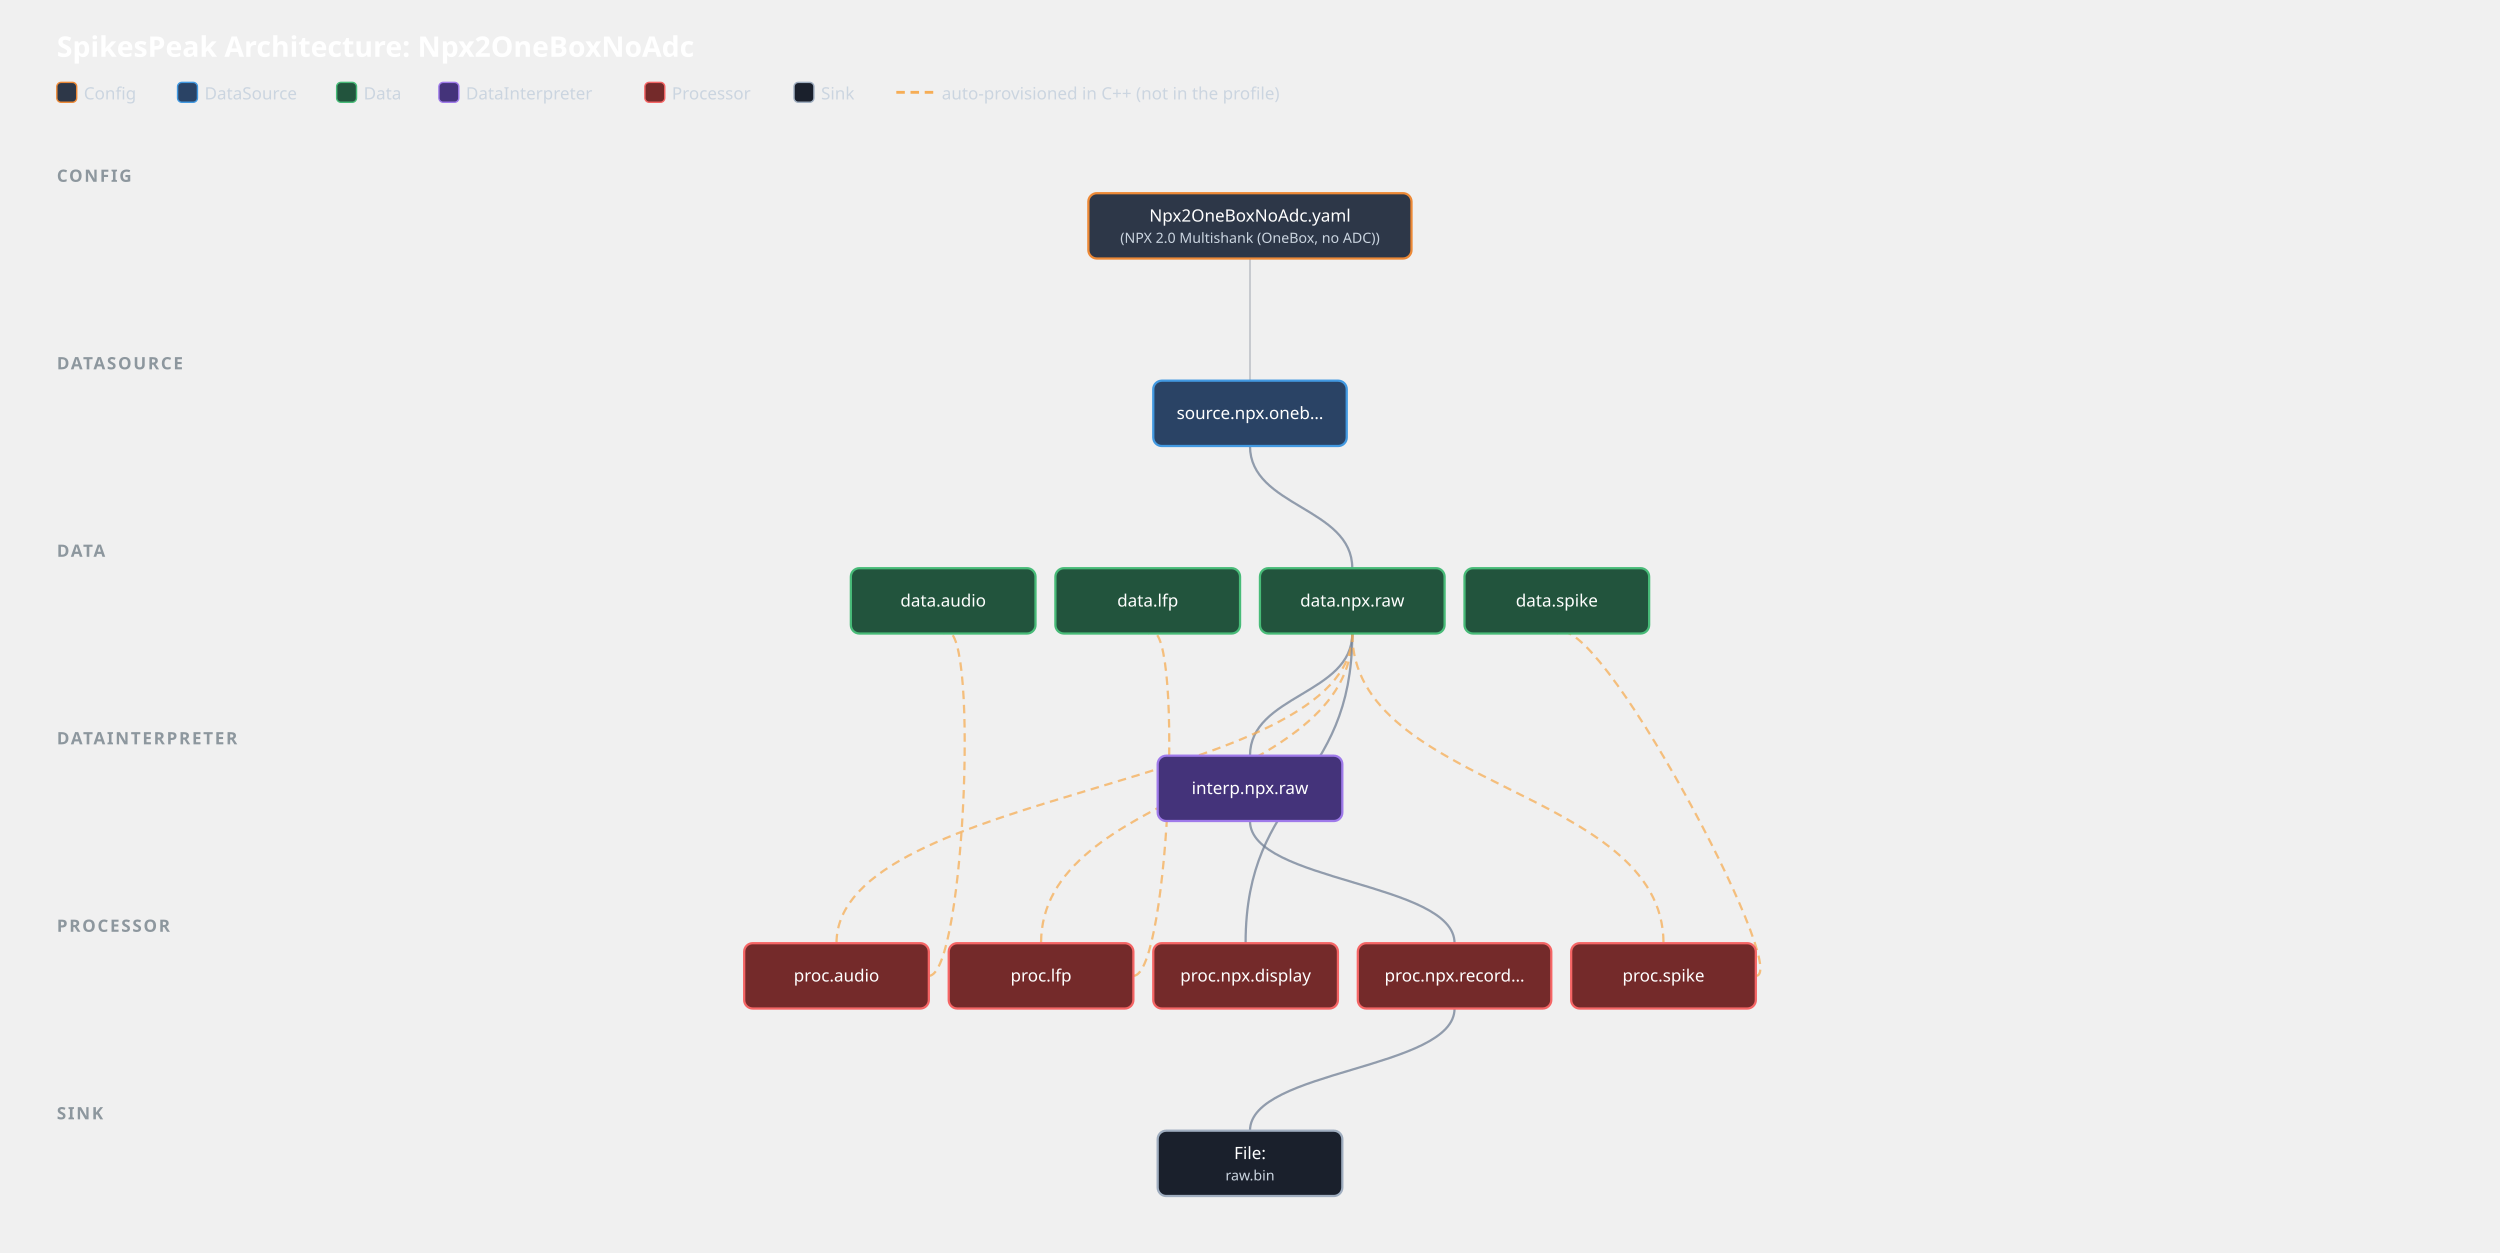
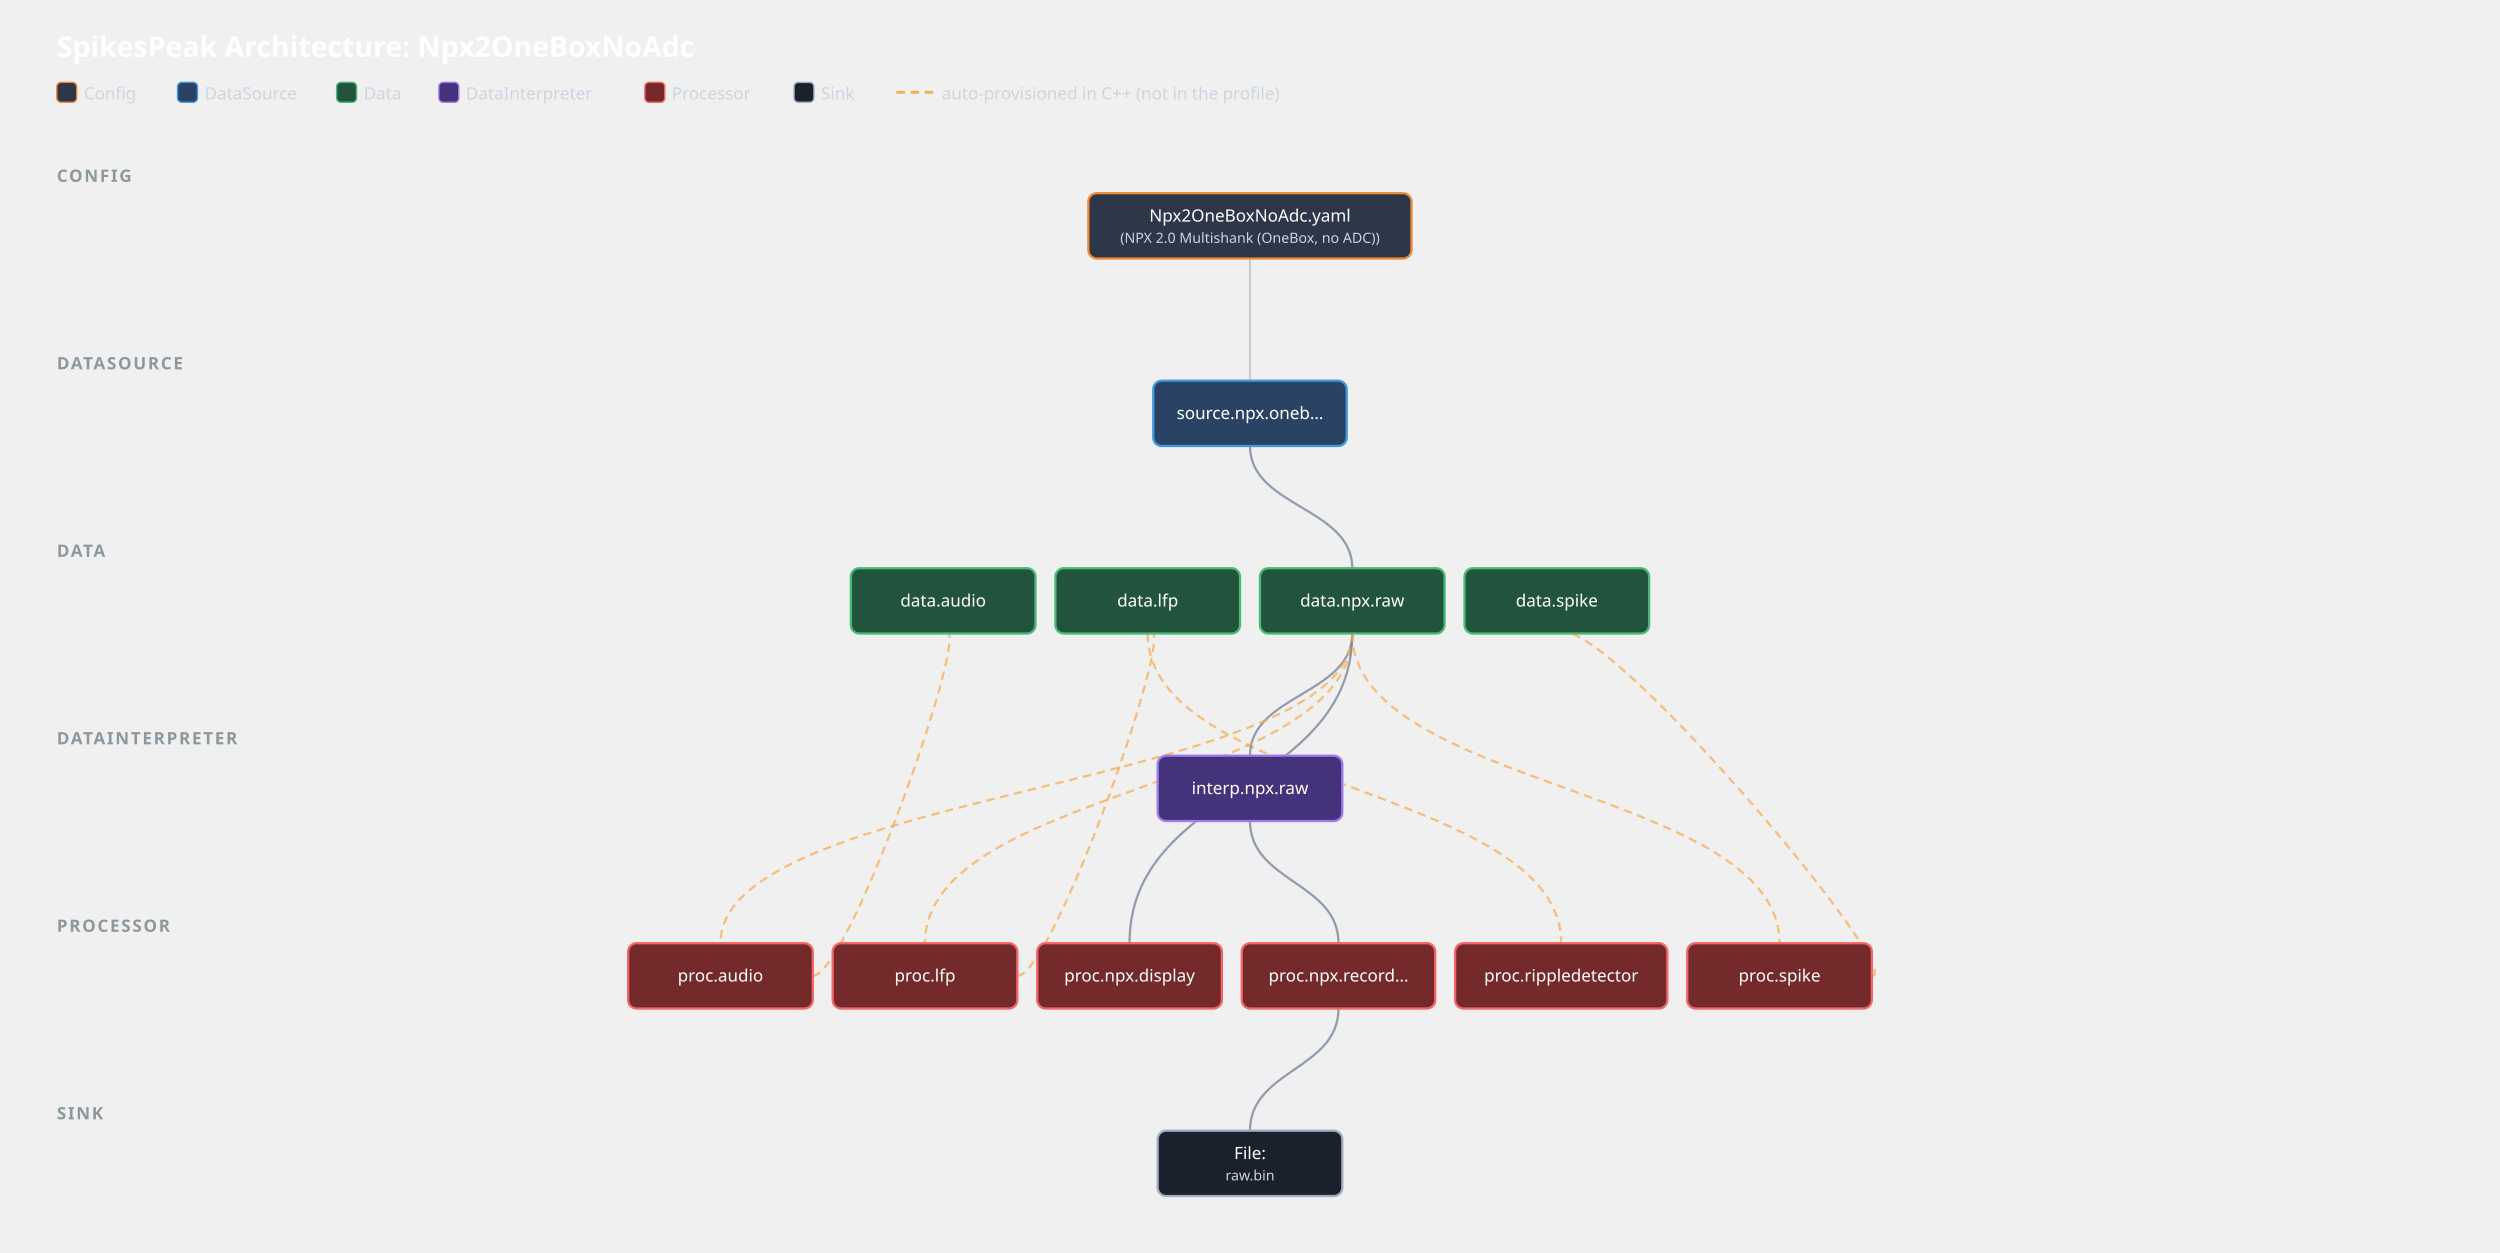
<svg xmlns="http://www.w3.org/2000/svg" width="1760.0" height="882.0" viewBox="0 0 1760.0 882.0" preserveAspectRatio="xMidYMin meet" style="background-color: #1a1a1a; max-width: 100%; height: auto;">
  <text x="40" y="40" fill="#fff" font-family="sans-serif" font-size="20" font-weight="bold">SpikesPeak Architecture: Npx2OneBoxNoAdc</text>
  <g id="legend">
    <rect x="40" y="58" width="14" height="14" rx="3" fill="#2d3748" stroke="#ed8936" stroke-width="1" />
    <text x="59" y="70" fill="#cbd5e0" font-family="sans-serif" font-size="12">Config</text>
    <rect x="125" y="58" width="14" height="14" rx="3" fill="#2a4365" stroke="#4299e1" stroke-width="1" />
    <text x="144" y="70" fill="#cbd5e0" font-family="sans-serif" font-size="12">DataSource</text>
    <rect x="237" y="58" width="14" height="14" rx="3" fill="#22543d" stroke="#48bb78" stroke-width="1" />
    <text x="256" y="70" fill="#cbd5e0" font-family="sans-serif" font-size="12">Data</text>
    <rect x="309" y="58" width="14" height="14" rx="3" fill="#44337a" stroke="#9f7aea" stroke-width="1" />
    <text x="328" y="70" fill="#cbd5e0" font-family="sans-serif" font-size="12">DataInterpreter</text>
    <rect x="454" y="58" width="14" height="14" rx="3" fill="#742a2a" stroke="#f56565" stroke-width="1" />
    <text x="473" y="70" fill="#cbd5e0" font-family="sans-serif" font-size="12">Processor</text>
    <rect x="559" y="58" width="14" height="14" rx="3" fill="#1a202c" stroke="#a0aec0" stroke-width="1" />
    <text x="578" y="70" fill="#cbd5e0" font-family="sans-serif" font-size="12">Sink</text>
    <path d="M 631 65 l 26 0" stroke="#f6ad55" stroke-width="2" stroke-dasharray="6 4" />
    <text x="663" y="70" fill="#cbd5e0" font-family="sans-serif" font-size="12">auto-provisioned in C++ (not in the profile)</text>
  </g>
  <g id="edges">
    <path d="M 880.0 182.0 C 880.0 207.8, 880.0 224.0, 880.0 242.0 L 880.0 268.0" fill="none" stroke="#4a5568" stroke-width="1.0" opacity="0.35" />
+     <path d="M 808.0 446.0 C 808.0 555.0, 1099.1 555.0, 1099.1 664.0" fill="none" stroke="#f6ad55" stroke-width="1.6" opacity="0.75" stroke-dasharray="6 4" />
    <path d="M 952.0 446.0 C 952.0 489.0, 880.0 489.0, 880.0 532.0" fill="none" stroke="#718096" stroke-width="1.6" opacity="0.75" />
-     <path d="M 952.0 446.0 C 952.0 555.0, 588.9 555.0, 588.9 664.0" fill="none" stroke="#f6ad55" stroke-width="1.6" opacity="0.75" stroke-dasharray="6 4" />
-     <path d="M 952.0 446.0 C 952.0 555.0, 732.9 555.0, 732.9 664.0" fill="none" stroke="#f6ad55" stroke-width="1.6" opacity="0.75" stroke-dasharray="6 4" />
-     <path d="M 952.0 446.0 C 952.0 555.0, 876.9 555.0, 876.9 664.0" fill="none" stroke="#718096" stroke-width="1.6" opacity="0.75" />
-     <path d="M 952.0 446.0 C 952.0 555.0, 1171.1 555.0, 1171.1 664.0" fill="none" stroke="#f6ad55" stroke-width="1.6" opacity="0.75" stroke-dasharray="6 4" />
-     <path d="M 880.0 578.0 C 880.0 621.0, 1024.0 621.0, 1024.0 664.0" fill="none" stroke="#718096" stroke-width="1.6" opacity="0.75" />
-     <path d="M 653.9 687.0 C 679.9 687.0, 690.0 423.0, 664.0 446.0" fill="none" stroke="#f6ad55" stroke-width="1.6" opacity="0.75" stroke-dasharray="6 4" />
-     <path d="M 797.9 687.0 C 823.9 687.0, 834.0 423.0, 808.0 446.0" fill="none" stroke="#f6ad55" stroke-width="1.6" opacity="0.75" stroke-dasharray="6 4" />
-     <path d="M 1024.0 710.0 C 1024.0 753.0, 880.0 753.0, 880.0 796.0" fill="none" stroke="#718096" stroke-width="1.6" opacity="0.75" />
-     <path d="M 1236.1 687.0 C 1262.1 687.0, 1122.0 423.0, 1096.0 446.0" fill="none" stroke="#f6ad55" stroke-width="1.6" opacity="0.75" stroke-dasharray="6 4" />
+     <path d="M 952.0 446.0 C 952.0 555.0, 507.2 555.0, 507.2 664.0" fill="none" stroke="#f6ad55" stroke-width="1.6" opacity="0.75" stroke-dasharray="6 4" />
+     <path d="M 952.0 446.0 C 952.0 555.0, 651.2 555.0, 651.2 664.0" fill="none" stroke="#f6ad55" stroke-width="1.6" opacity="0.75" stroke-dasharray="6 4" />
+     <path d="M 952.0 446.0 C 952.0 555.0, 795.2 555.0, 795.2 664.0" fill="none" stroke="#718096" stroke-width="1.6" opacity="0.75" />
+     <path d="M 952.0 446.0 C 952.0 555.0, 1252.8 555.0, 1252.8 664.0" fill="none" stroke="#f6ad55" stroke-width="1.6" opacity="0.75" stroke-dasharray="6 4" />
+     <path d="M 880.0 578.0 C 880.0 621.0, 942.3 621.0, 942.3 664.0" fill="none" stroke="#718096" stroke-width="1.6" opacity="0.75" />
+     <path d="M 572.2 687.0 C 598.2 687.0, 690.0 423.0, 664.0 446.0" fill="none" stroke="#f6ad55" stroke-width="1.6" opacity="0.75" stroke-dasharray="6 4" />
+     <path d="M 716.2 687.0 C 742.2 687.0, 834.0 423.0, 808.0 446.0" fill="none" stroke="#f6ad55" stroke-width="1.6" opacity="0.75" stroke-dasharray="6 4" />
+     <path d="M 942.3 710.0 C 942.3 753.0, 880.0 753.0, 880.0 796.0" fill="none" stroke="#718096" stroke-width="1.6" opacity="0.75" />
+     <path d="M 1317.8 687.0 C 1343.8 687.0, 1122.0 423.0, 1096.0 446.0" fill="none" stroke="#f6ad55" stroke-width="1.6" opacity="0.75" stroke-dasharray="6 4" />
    <path d="M 880.0 314.0 C 880.0 357.0, 952.0 357.0, 952.0 400.0" fill="none" stroke="#718096" stroke-width="1.6" opacity="0.75" />
  </g>
  <g id="nodes">
    <text x="40" y="128.0" fill="#8d979e" font-family="sans-serif" font-size="12" font-weight="bold" letter-spacing="1.2">CONFIG</text>
    <text x="40" y="260.0" fill="#8d979e" font-family="sans-serif" font-size="12" font-weight="bold" letter-spacing="1.2">DATASOURCE</text>
    <text x="40" y="392.0" fill="#8d979e" font-family="sans-serif" font-size="12" font-weight="bold" letter-spacing="1.2">DATA</text>
    <text x="40" y="524.0" fill="#8d979e" font-family="sans-serif" font-size="12" font-weight="bold" letter-spacing="1.2">DATAINTERPRETER</text>
    <text x="40" y="656.0" fill="#8d979e" font-family="sans-serif" font-size="12" font-weight="bold" letter-spacing="1.2">PROCESSOR</text>
    <text x="40" y="788.0" fill="#8d979e" font-family="sans-serif" font-size="12" font-weight="bold" letter-spacing="1.2">SINK</text>
    <rect x="766.2" y="136.0" width="227.5" height="46" rx="6" fill="#2d3748" stroke="#ed8936" stroke-width="1.6" />
    <text x="880.0" y="156.0" fill="#fff" font-family="sans-serif" font-size="12" text-anchor="middle">Npx2OneBoxNoAdc.yaml</text>
    <text x="880.0" y="171.0" fill="#cbd5e0" font-family="sans-serif" font-size="10" text-anchor="middle">(NPX 2.0 Multishank (OneBox, no ADC))</text>
    <rect x="599.0" y="400.0" width="130.0" height="46" rx="6" fill="#22543d" stroke="#48bb78" stroke-width="1.6" />
    <text x="664.0" y="427.0" fill="#fff" font-family="sans-serif" font-size="12" text-anchor="middle">data.audio</text>
    <rect x="743.0" y="400.0" width="130.0" height="46" rx="6" fill="#22543d" stroke="#48bb78" stroke-width="1.6" />
    <text x="808.0" y="427.0" fill="#fff" font-family="sans-serif" font-size="12" text-anchor="middle">data.lfp</text>
    <rect x="887.0" y="400.0" width="130.0" height="46" rx="6" fill="#22543d" stroke="#48bb78" stroke-width="1.6" />
    <text x="952.0" y="427.0" fill="#fff" font-family="sans-serif" font-size="12" text-anchor="middle">data.npx.raw</text>
    <rect x="1031.0" y="400.0" width="130.0" height="46" rx="6" fill="#22543d" stroke="#48bb78" stroke-width="1.6" />
    <text x="1096.0" y="427.0" fill="#fff" font-family="sans-serif" font-size="12" text-anchor="middle">data.spike</text>
    <rect x="815.0" y="532.0" width="130.0" height="46" rx="6" fill="#44337a" stroke="#9f7aea" stroke-width="1.6" />
    <text x="880.0" y="559.0" fill="#fff" font-family="sans-serif" font-size="12" text-anchor="middle">interp.npx.raw</text>
-     <rect x="523.9" y="664.0" width="130.0" height="46" rx="6" fill="#742a2a" stroke="#f56565" stroke-width="1.6" />
-     <text x="588.9" y="691.0" fill="#fff" font-family="sans-serif" font-size="12" text-anchor="middle">proc.audio</text>
-     <rect x="667.9" y="664.0" width="130.0" height="46" rx="6" fill="#742a2a" stroke="#f56565" stroke-width="1.6" />
-     <text x="732.9" y="691.0" fill="#fff" font-family="sans-serif" font-size="12" text-anchor="middle">proc.lfp</text>
-     <rect x="811.9" y="664.0" width="130.0" height="46" rx="6" fill="#742a2a" stroke="#f56565" stroke-width="1.6" />
-     <text x="876.9" y="691.0" fill="#fff" font-family="sans-serif" font-size="12" text-anchor="middle">proc.npx.display</text>
-     <rect x="955.9" y="664.0" width="136.2" height="46" rx="6" fill="#742a2a" stroke="#f56565" stroke-width="1.6" />
-     <text x="1024.0" y="691.0" fill="#fff" font-family="sans-serif" font-size="12" text-anchor="middle">proc.npx.record…</text>
-     <rect x="1106.1" y="664.0" width="130.0" height="46" rx="6" fill="#742a2a" stroke="#f56565" stroke-width="1.6" />
-     <text x="1171.1" y="691.0" fill="#fff" font-family="sans-serif" font-size="12" text-anchor="middle">proc.spike</text>
+     <rect x="442.2" y="664.0" width="130.0" height="46" rx="6" fill="#742a2a" stroke="#f56565" stroke-width="1.6" />
+     <text x="507.2" y="691.0" fill="#fff" font-family="sans-serif" font-size="12" text-anchor="middle">proc.audio</text>
+     <rect x="586.2" y="664.0" width="130.0" height="46" rx="6" fill="#742a2a" stroke="#f56565" stroke-width="1.6" />
+     <text x="651.2" y="691.0" fill="#fff" font-family="sans-serif" font-size="12" text-anchor="middle">proc.lfp</text>
+     <rect x="730.2" y="664.0" width="130.0" height="46" rx="6" fill="#742a2a" stroke="#f56565" stroke-width="1.6" />
+     <text x="795.2" y="691.0" fill="#fff" font-family="sans-serif" font-size="12" text-anchor="middle">proc.npx.display</text>
+     <rect x="874.2" y="664.0" width="136.2" height="46" rx="6" fill="#742a2a" stroke="#f56565" stroke-width="1.6" />
+     <text x="942.3" y="691.0" fill="#fff" font-family="sans-serif" font-size="12" text-anchor="middle">proc.npx.record…</text>
+     <rect x="1024.4" y="664.0" width="149.4" height="46" rx="6" fill="#742a2a" stroke="#f56565" stroke-width="1.6" />
+     <text x="1099.1" y="691.0" fill="#fff" font-family="sans-serif" font-size="12" text-anchor="middle">proc.rippledetector</text>
+     <rect x="1187.8" y="664.0" width="130.0" height="46" rx="6" fill="#742a2a" stroke="#f56565" stroke-width="1.6" />
+     <text x="1252.8" y="691.0" fill="#fff" font-family="sans-serif" font-size="12" text-anchor="middle">proc.spike</text>
    <rect x="815.0" y="796.0" width="130.0" height="46" rx="6" fill="#1a202c" stroke="#a0aec0" stroke-width="1.6" />
    <text x="880.0" y="816.0" fill="#fff" font-family="sans-serif" font-size="12" text-anchor="middle">File:</text>
    <text x="880.0" y="831.0" fill="#cbd5e0" font-family="sans-serif" font-size="10" text-anchor="middle">raw.bin</text>
    <rect x="811.9" y="268.0" width="136.2" height="46" rx="6" fill="#2a4365" stroke="#4299e1" stroke-width="1.6" />
    <text x="880.0" y="295.0" fill="#fff" font-family="sans-serif" font-size="12" text-anchor="middle">source.npx.oneb…</text>
  </g>
</svg>
